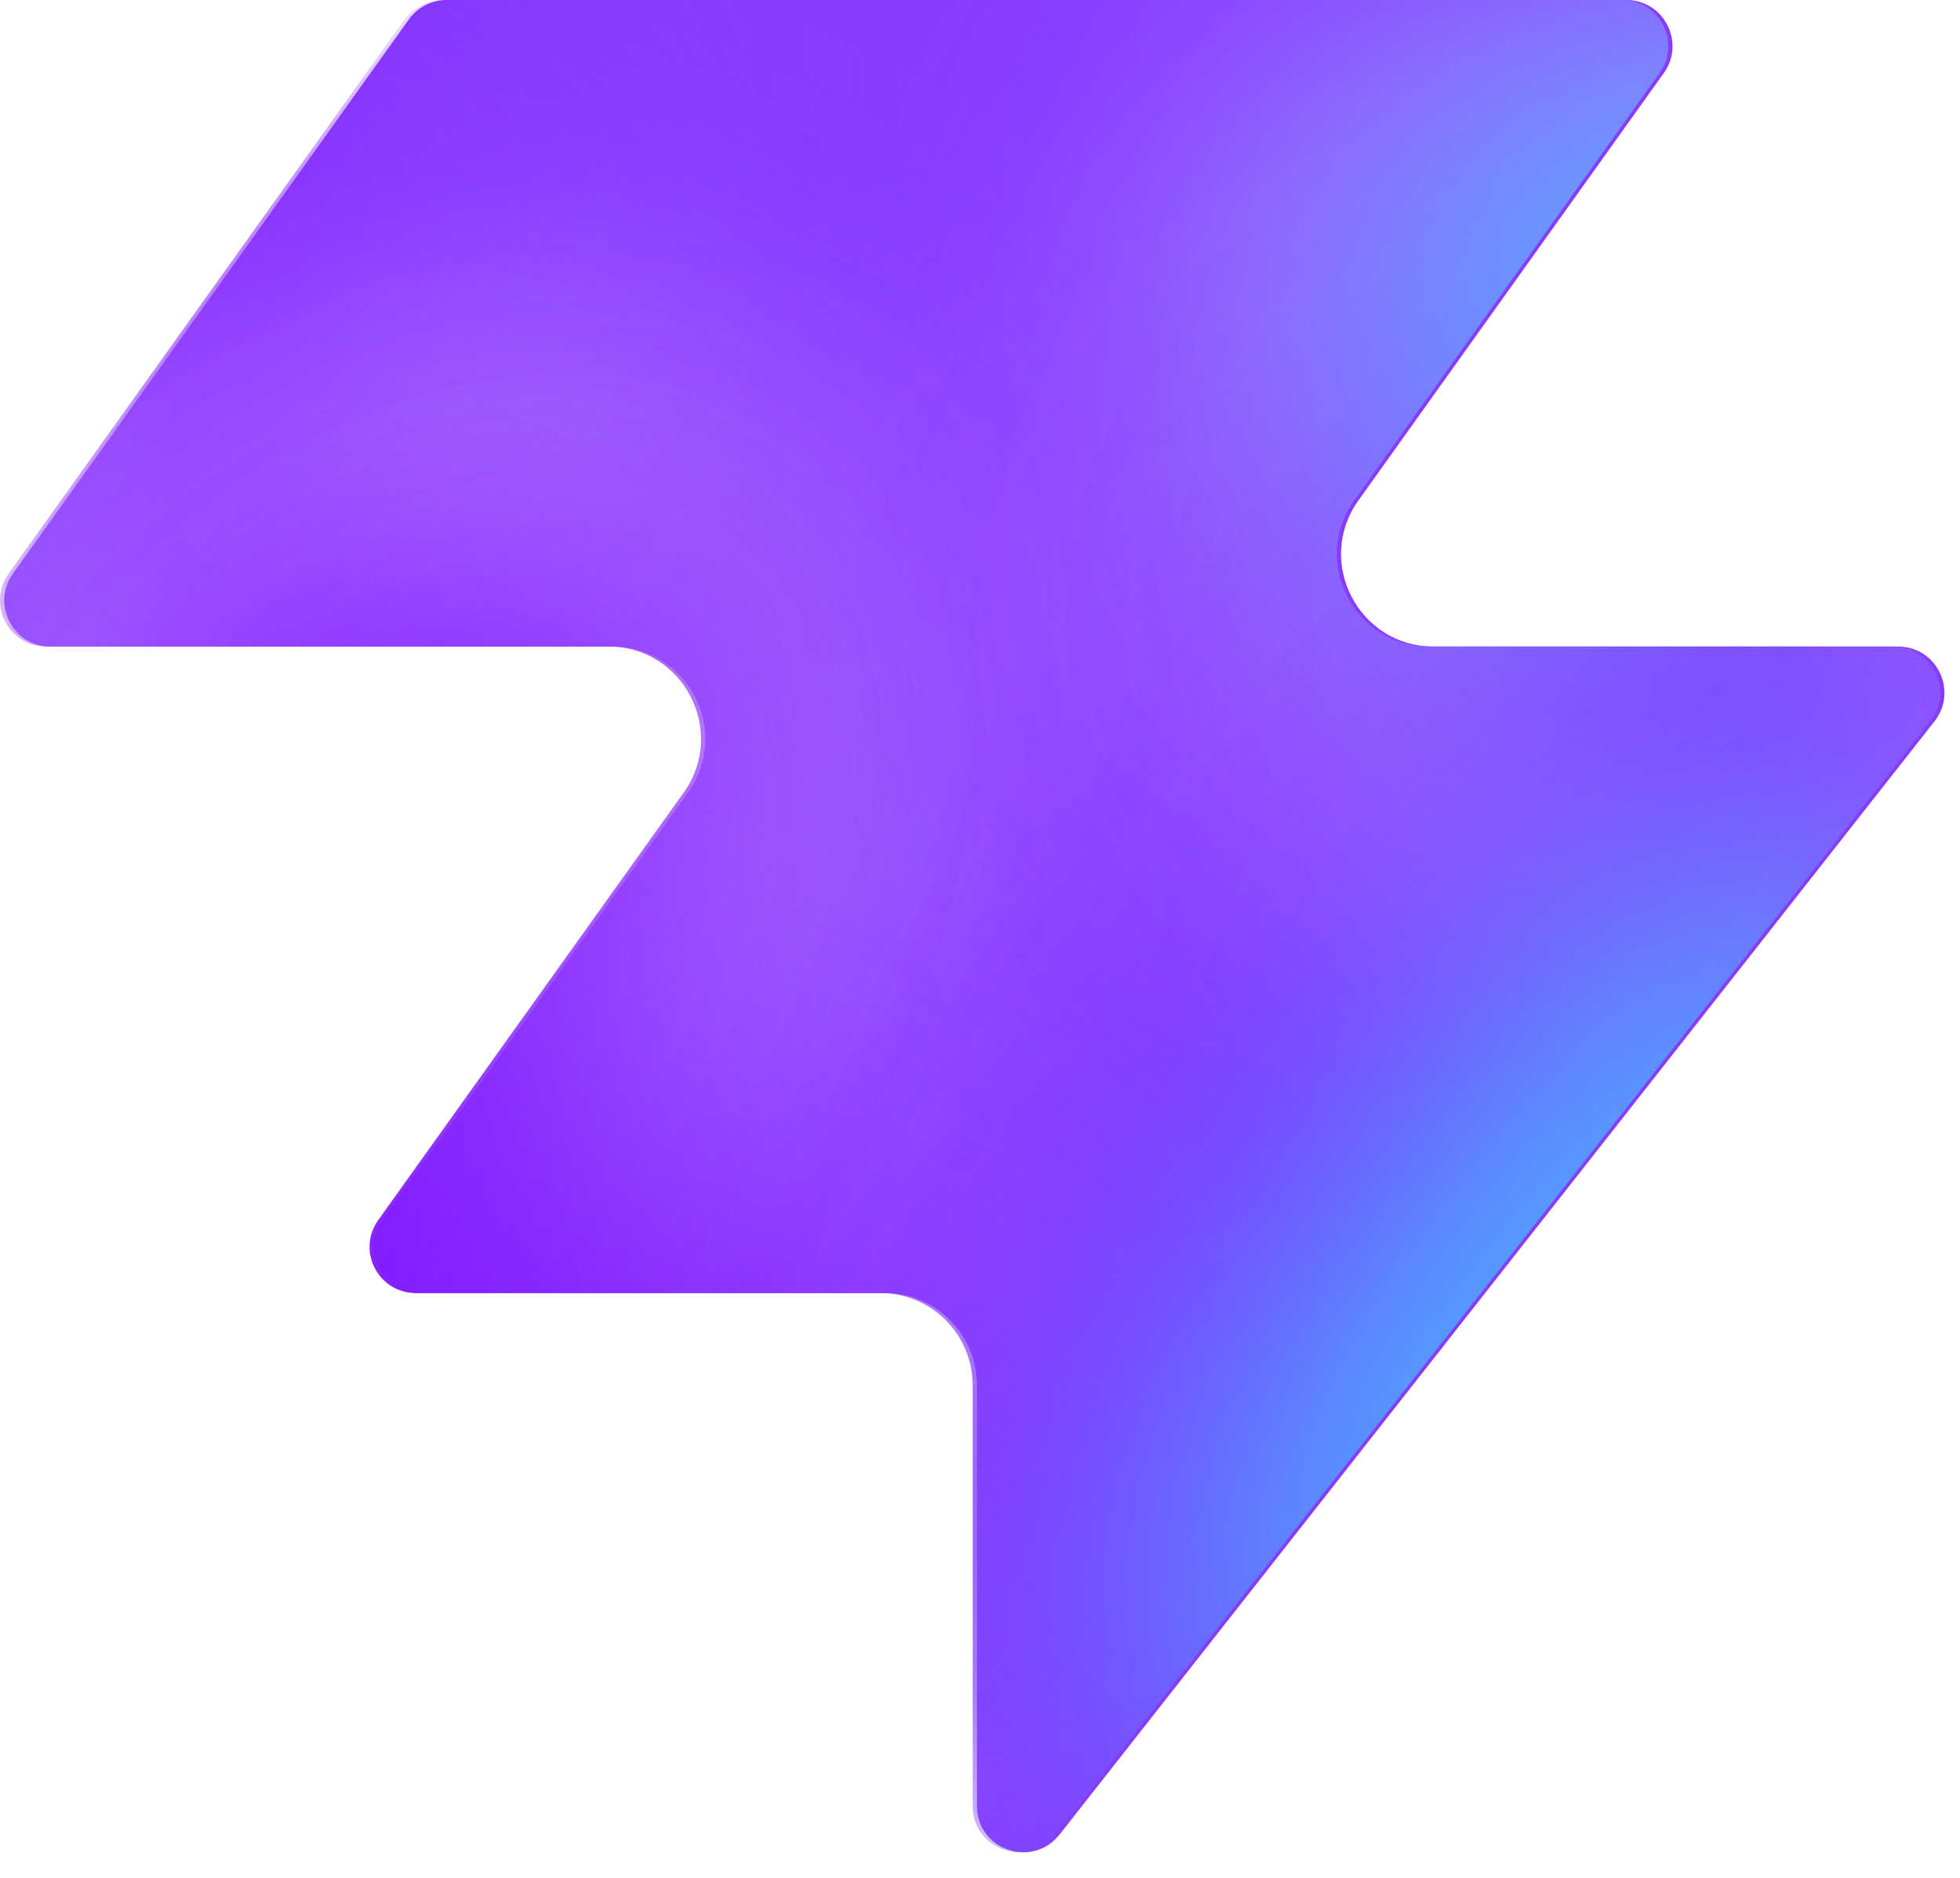
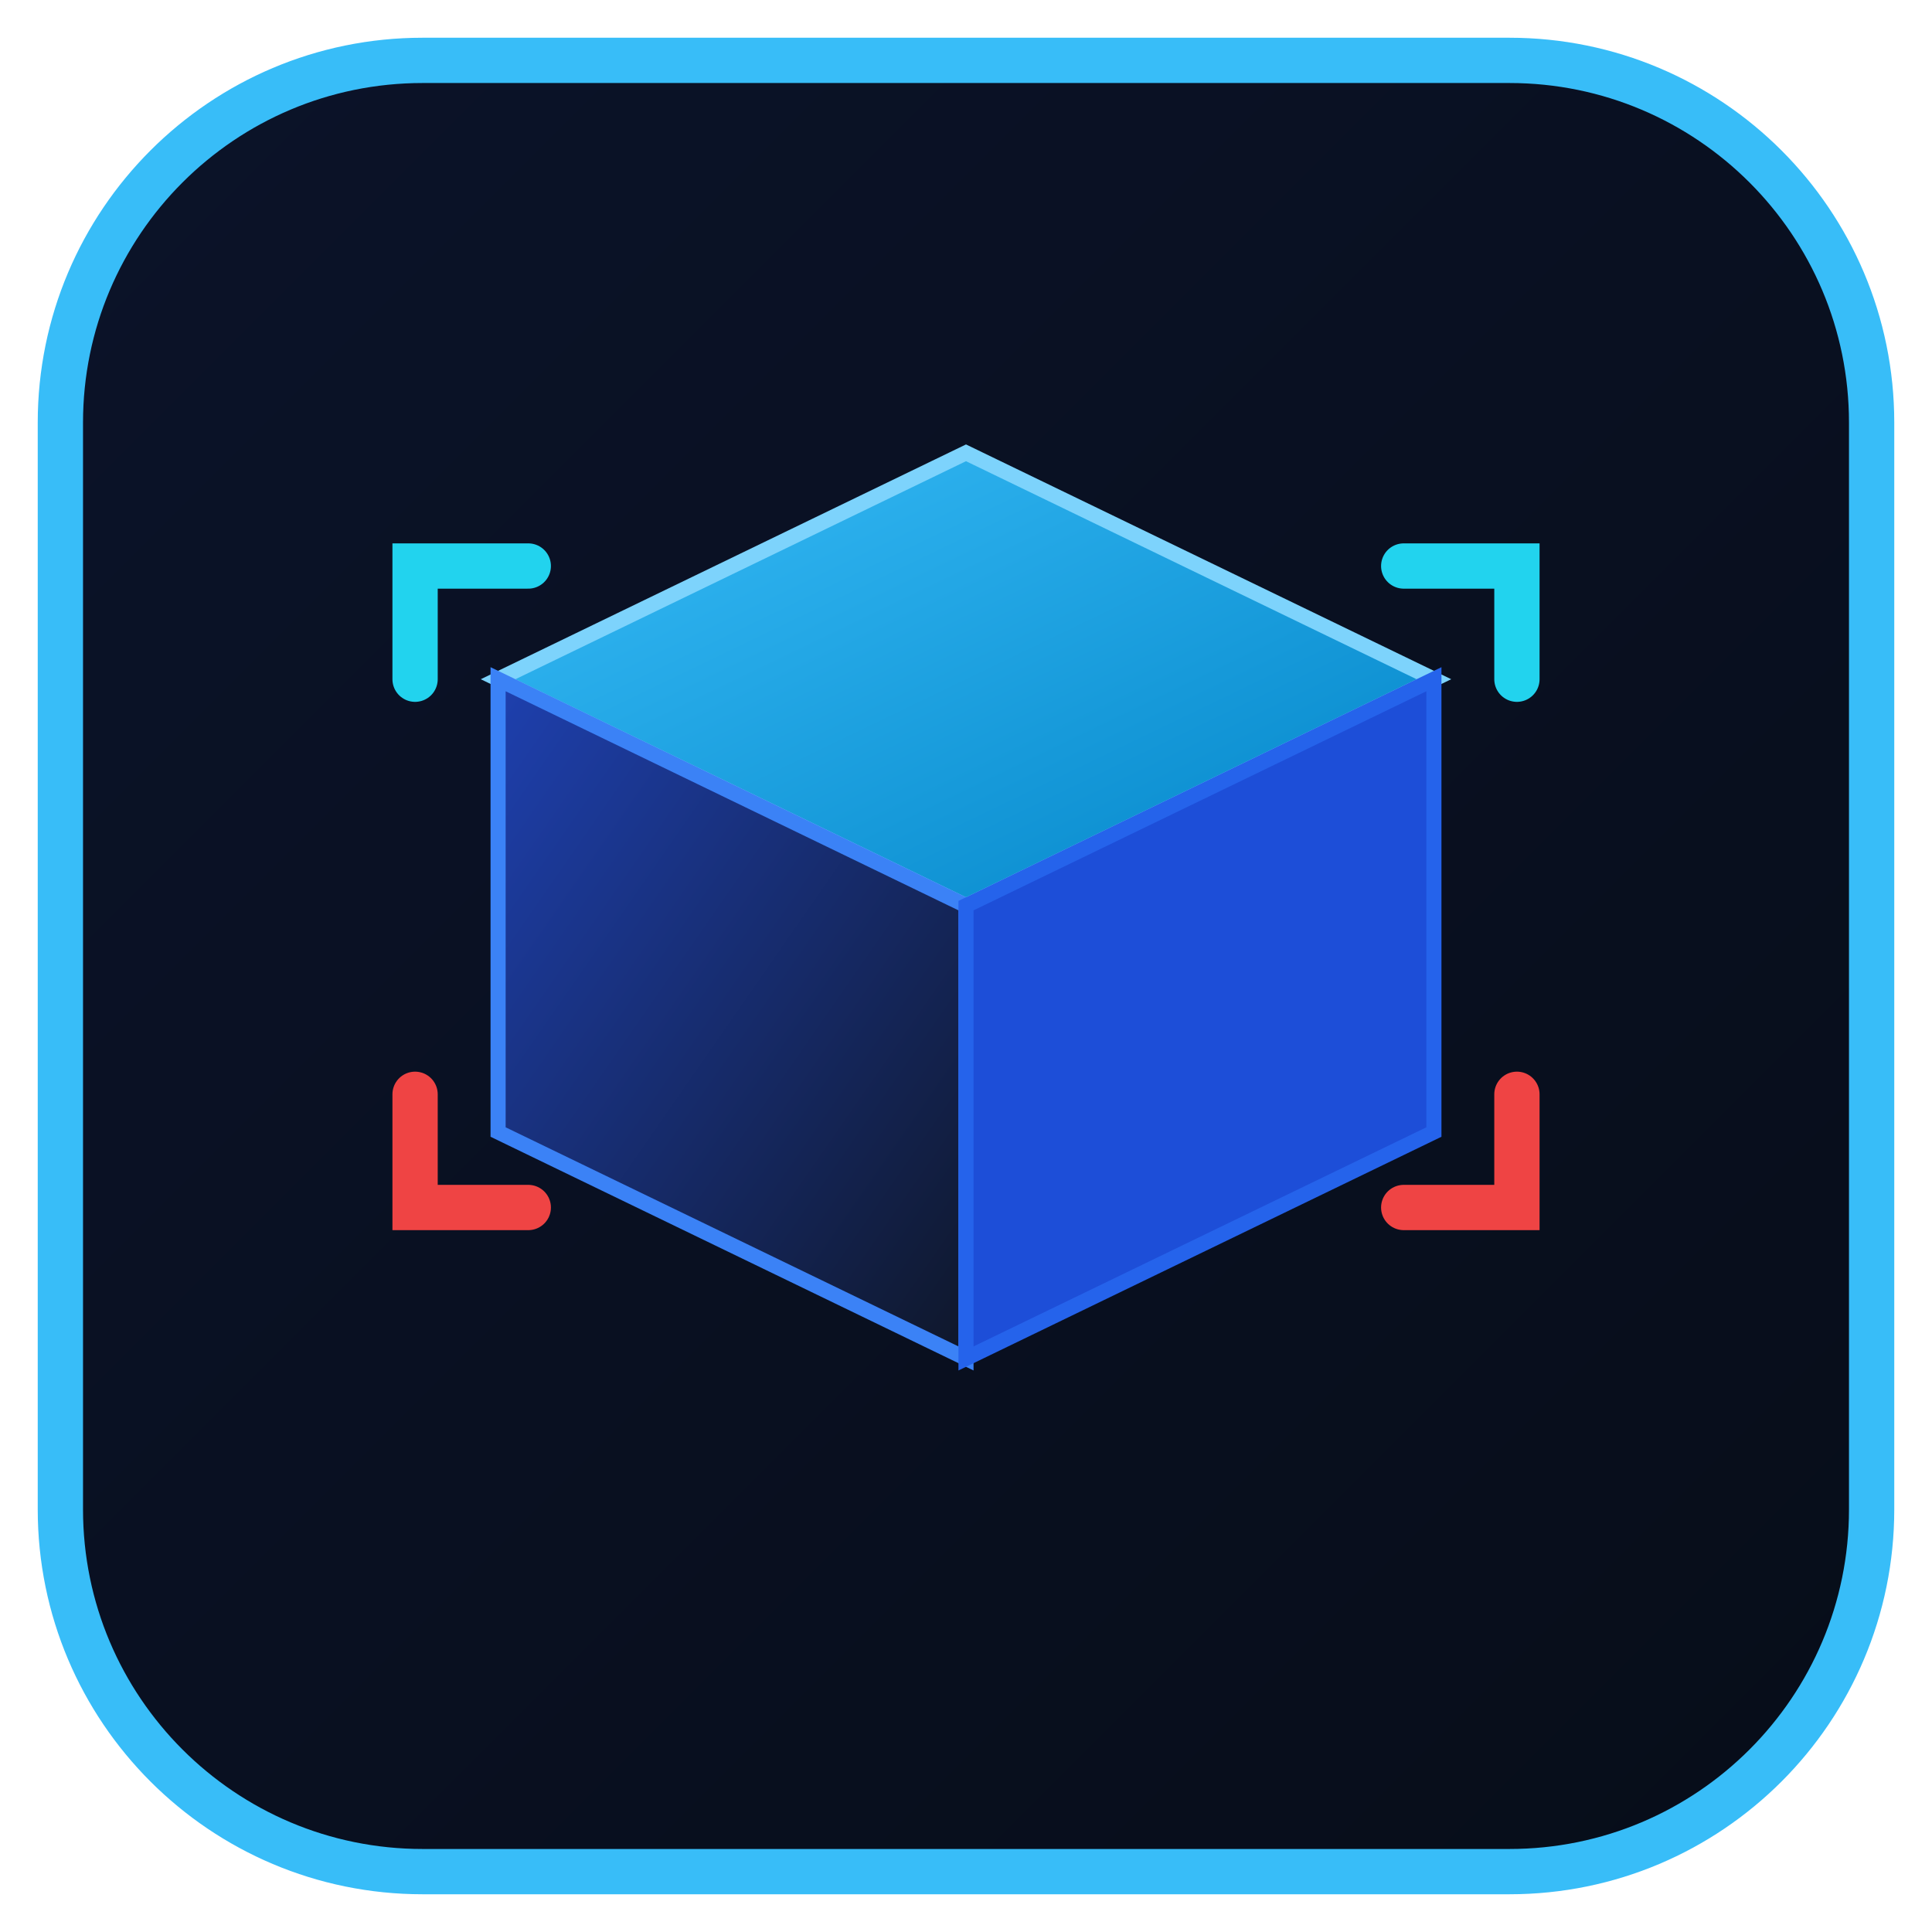
- <svg xmlns="http://www.w3.org/2000/svg" width="48" height="46" fill="none" viewBox="0 0 48 46">
-   <path fill="#863bff" d="M25.946 44.938c-.664.845-2.021.375-2.021-.698V33.937a2.26 2.26 0 0 0-2.262-2.262H10.287c-.92 0-1.456-1.04-.92-1.788l7.48-10.471c1.07-1.497 0-3.578-1.842-3.578H1.237c-.92 0-1.456-1.04-.92-1.788L10.013.474c.214-.297.556-.474.92-.474h28.894c.92 0 1.456 1.04.92 1.788l-7.48 10.471c-1.07 1.498 0 3.579 1.842 3.579h11.377c.943 0 1.473 1.088.89 1.83L25.947 44.94z" style="fill:#863bff;fill:color(display-p3 .525 .23 1);fill-opacity:1" />
-   <mask id="a" width="48" height="46" x="0" y="0" maskUnits="userSpaceOnUse" style="mask-type:alpha">
-     <path fill="#000" d="M25.842 44.938c-.664.844-2.021.375-2.021-.698V33.937a2.26 2.26 0 0 0-2.262-2.262H10.183c-.92 0-1.456-1.04-.92-1.788l7.48-10.471c1.07-1.498 0-3.579-1.842-3.579H1.133c-.92 0-1.456-1.04-.92-1.787L9.91.473c.214-.297.556-.474.92-.474h28.894c.92 0 1.456 1.04.92 1.788l-7.48 10.471c-1.07 1.498 0 3.578 1.842 3.578h11.377c.943 0 1.473 1.088.89 1.832L25.843 44.94z" style="fill:#000;fill-opacity:1" />
-   </mask>
-   <g mask="url(#a)">
-     <g filter="url(#b)">
-       <ellipse cx="5.508" cy="14.704" fill="#ede6ff" rx="5.508" ry="14.704" style="fill:#ede6ff;fill:color(display-p3 .927 .903 1);fill-opacity:1" transform="matrix(.00324 1 1 -.00324 -4.47 31.516)" />
-     </g>
-     <g filter="url(#c)">
-       <ellipse cx="10.399" cy="29.851" fill="#ede6ff" rx="10.399" ry="29.851" style="fill:#ede6ff;fill:color(display-p3 .927 .903 1);fill-opacity:1" transform="matrix(.00324 1 1 -.00324 -39.328 7.883)" />
-     </g>
-     <g filter="url(#d)">
-       <ellipse cx="5.508" cy="30.487" fill="#7e14ff" rx="5.508" ry="30.487" style="fill:#7e14ff;fill:color(display-p3 .492 .077 1);fill-opacity:1" transform="rotate(89.814 -25.913 -14.639)scale(1 -1)" />
-     </g>
-     <g filter="url(#e)">
-       <ellipse cx="5.508" cy="30.599" fill="#7e14ff" rx="5.508" ry="30.599" style="fill:#7e14ff;fill:color(display-p3 .492 .077 1);fill-opacity:1" transform="rotate(89.814 -32.644 -3.334)scale(1 -1)" />
-     </g>
-     <g filter="url(#f)">
-       <ellipse cx="5.508" cy="30.599" fill="#7e14ff" rx="5.508" ry="30.599" style="fill:#7e14ff;fill:color(display-p3 .492 .077 1);fill-opacity:1" transform="matrix(.00324 1 1 -.00324 -34.34 30.47)" />
-     </g>
-     <g filter="url(#g)">
-       <ellipse cx="14.072" cy="22.078" fill="#ede6ff" rx="14.072" ry="22.078" style="fill:#ede6ff;fill:color(display-p3 .927 .903 1);fill-opacity:1" transform="rotate(93.35 24.506 48.493)scale(-1 1)" />
-     </g>
-     <g filter="url(#h)">
-       <ellipse cx="3.47" cy="21.501" fill="#7e14ff" rx="3.47" ry="21.501" style="fill:#7e14ff;fill:color(display-p3 .492 .077 1);fill-opacity:1" transform="rotate(89.009 28.708 47.59)scale(-1 1)" />
-     </g>
-     <g filter="url(#i)">
-       <ellipse cx="3.47" cy="21.501" fill="#7e14ff" rx="3.47" ry="21.501" style="fill:#7e14ff;fill:color(display-p3 .492 .077 1);fill-opacity:1" transform="rotate(89.009 28.708 47.59)scale(-1 1)" />
-     </g>
-     <g filter="url(#j)">
-       <ellipse cx=".387" cy="8.972" fill="#7e14ff" rx="4.407" ry="29.108" style="fill:#7e14ff;fill:color(display-p3 .492 .077 1);fill-opacity:1" transform="rotate(39.51 .387 8.972)" />
-     </g>
-     <g filter="url(#k)">
-       <ellipse cx="47.523" cy="-6.092" fill="#7e14ff" rx="4.407" ry="29.108" style="fill:#7e14ff;fill:color(display-p3 .492 .077 1);fill-opacity:1" transform="rotate(37.892 47.523 -6.092)" />
-     </g>
-     <g filter="url(#l)">
-       <ellipse cx="41.412" cy="6.333" fill="#47bfff" rx="5.971" ry="9.665" style="fill:#47bfff;fill:color(display-p3 .28 .748 1);fill-opacity:1" transform="rotate(37.892 41.412 6.333)" />
-     </g>
-     <g filter="url(#m)">
-       <ellipse cx="-1.879" cy="38.332" fill="#7e14ff" rx="4.407" ry="29.108" style="fill:#7e14ff;fill:color(display-p3 .492 .077 1);fill-opacity:1" transform="rotate(37.892 -1.88 38.332)" />
-     </g>
-     <g filter="url(#n)">
-       <ellipse cx="-1.879" cy="38.332" fill="#7e14ff" rx="4.407" ry="29.108" style="fill:#7e14ff;fill:color(display-p3 .492 .077 1);fill-opacity:1" transform="rotate(37.892 -1.88 38.332)" />
-     </g>
-     <g filter="url(#o)">
-       <ellipse cx="35.651" cy="29.907" fill="#7e14ff" rx="4.407" ry="29.108" style="fill:#7e14ff;fill:color(display-p3 .492 .077 1);fill-opacity:1" transform="rotate(37.892 35.651 29.907)" />
-     </g>
-     <g filter="url(#p)">
-       <ellipse cx="38.418" cy="32.4" fill="#47bfff" rx="5.971" ry="15.297" style="fill:#47bfff;fill:color(display-p3 .28 .748 1);fill-opacity:1" transform="rotate(37.892 38.418 32.4)" />
-     </g>
-   </g>
+ <svg xmlns="http://www.w3.org/2000/svg" viewBox="0 0 512 512" width="100%" height="100%">
  <defs>
-     <filter id="b" width="60.045" height="41.654" x="-19.77" y="16.149" color-interpolation-filters="sRGB" filterUnits="userSpaceOnUse">
-       <feFlood flood-opacity="0" result="BackgroundImageFix" />
-       <feBlend in="SourceGraphic" in2="BackgroundImageFix" result="shape" />
-       <feGaussianBlur result="effect1_foregroundBlur_2002_17158" stdDeviation="7.659" />
-     </filter>
-     <filter id="c" width="90.34" height="51.437" x="-54.613" y="-7.533" color-interpolation-filters="sRGB" filterUnits="userSpaceOnUse">
-       <feFlood flood-opacity="0" result="BackgroundImageFix" />
-       <feBlend in="SourceGraphic" in2="BackgroundImageFix" result="shape" />
-       <feGaussianBlur result="effect1_foregroundBlur_2002_17158" stdDeviation="7.659" />
-     </filter>
-     <filter id="d" width="79.355" height="29.4" x="-49.64" y="2.03" color-interpolation-filters="sRGB" filterUnits="userSpaceOnUse">
-       <feFlood flood-opacity="0" result="BackgroundImageFix" />
-       <feBlend in="SourceGraphic" in2="BackgroundImageFix" result="shape" />
-       <feGaussianBlur result="effect1_foregroundBlur_2002_17158" stdDeviation="4.596" />
-     </filter>
-     <filter id="e" width="79.579" height="29.4" x="-45.045" y="20.029" color-interpolation-filters="sRGB" filterUnits="userSpaceOnUse">
-       <feFlood flood-opacity="0" result="BackgroundImageFix" />
-       <feBlend in="SourceGraphic" in2="BackgroundImageFix" result="shape" />
-       <feGaussianBlur result="effect1_foregroundBlur_2002_17158" stdDeviation="4.596" />
-     </filter>
-     <filter id="f" width="79.579" height="29.4" x="-43.513" y="21.178" color-interpolation-filters="sRGB" filterUnits="userSpaceOnUse">
-       <feFlood flood-opacity="0" result="BackgroundImageFix" />
-       <feBlend in="SourceGraphic" in2="BackgroundImageFix" result="shape" />
-       <feGaussianBlur result="effect1_foregroundBlur_2002_17158" stdDeviation="4.596" />
-     </filter>
-     <filter id="g" width="74.749" height="58.852" x="15.756" y="-17.901" color-interpolation-filters="sRGB" filterUnits="userSpaceOnUse">
-       <feFlood flood-opacity="0" result="BackgroundImageFix" />
-       <feBlend in="SourceGraphic" in2="BackgroundImageFix" result="shape" />
-       <feGaussianBlur result="effect1_foregroundBlur_2002_17158" stdDeviation="7.659" />
-     </filter>
-     <filter id="h" width="61.377" height="25.362" x="23.548" y="2.284" color-interpolation-filters="sRGB" filterUnits="userSpaceOnUse">
-       <feFlood flood-opacity="0" result="BackgroundImageFix" />
-       <feBlend in="SourceGraphic" in2="BackgroundImageFix" result="shape" />
-       <feGaussianBlur result="effect1_foregroundBlur_2002_17158" stdDeviation="4.596" />
-     </filter>
-     <filter id="i" width="61.377" height="25.362" x="23.548" y="2.284" color-interpolation-filters="sRGB" filterUnits="userSpaceOnUse">
-       <feFlood flood-opacity="0" result="BackgroundImageFix" />
-       <feBlend in="SourceGraphic" in2="BackgroundImageFix" result="shape" />
-       <feGaussianBlur result="effect1_foregroundBlur_2002_17158" stdDeviation="4.596" />
-     </filter>
-     <filter id="j" width="56.045" height="63.649" x="-27.636" y="-22.853" color-interpolation-filters="sRGB" filterUnits="userSpaceOnUse">
-       <feFlood flood-opacity="0" result="BackgroundImageFix" />
-       <feBlend in="SourceGraphic" in2="BackgroundImageFix" result="shape" />
-       <feGaussianBlur result="effect1_foregroundBlur_2002_17158" stdDeviation="4.596" />
-     </filter>
-     <filter id="k" width="54.814" height="64.646" x="20.116" y="-38.415" color-interpolation-filters="sRGB" filterUnits="userSpaceOnUse">
-       <feFlood flood-opacity="0" result="BackgroundImageFix" />
-       <feBlend in="SourceGraphic" in2="BackgroundImageFix" result="shape" />
-       <feGaussianBlur result="effect1_foregroundBlur_2002_17158" stdDeviation="4.596" />
-     </filter>
-     <filter id="l" width="33.541" height="35.313" x="24.641" y="-11.323" color-interpolation-filters="sRGB" filterUnits="userSpaceOnUse">
-       <feFlood flood-opacity="0" result="BackgroundImageFix" />
-       <feBlend in="SourceGraphic" in2="BackgroundImageFix" result="shape" />
-       <feGaussianBlur result="effect1_foregroundBlur_2002_17158" stdDeviation="4.596" />
-     </filter>
-     <filter id="m" width="54.814" height="64.646" x="-29.286" y="6.009" color-interpolation-filters="sRGB" filterUnits="userSpaceOnUse">
-       <feFlood flood-opacity="0" result="BackgroundImageFix" />
-       <feBlend in="SourceGraphic" in2="BackgroundImageFix" result="shape" />
-       <feGaussianBlur result="effect1_foregroundBlur_2002_17158" stdDeviation="4.596" />
-     </filter>
-     <filter id="n" width="54.814" height="64.646" x="-29.286" y="6.009" color-interpolation-filters="sRGB" filterUnits="userSpaceOnUse">
-       <feFlood flood-opacity="0" result="BackgroundImageFix" />
-       <feBlend in="SourceGraphic" in2="BackgroundImageFix" result="shape" />
-       <feGaussianBlur result="effect1_foregroundBlur_2002_17158" stdDeviation="4.596" />
-     </filter>
-     <filter id="o" width="54.814" height="64.646" x="8.244" y="-2.416" color-interpolation-filters="sRGB" filterUnits="userSpaceOnUse">
-       <feFlood flood-opacity="0" result="BackgroundImageFix" />
-       <feBlend in="SourceGraphic" in2="BackgroundImageFix" result="shape" />
-       <feGaussianBlur result="effect1_foregroundBlur_2002_17158" stdDeviation="4.596" />
-     </filter>
-     <filter id="p" width="39.409" height="43.623" x="18.713" y="10.588" color-interpolation-filters="sRGB" filterUnits="userSpaceOnUse">
-       <feFlood flood-opacity="0" result="BackgroundImageFix" />
-       <feBlend in="SourceGraphic" in2="BackgroundImageFix" result="shape" />
-       <feGaussianBlur result="effect1_foregroundBlur_2002_17158" stdDeviation="4.596" />
-     </filter>
+     <linearGradient id="bgGrad" x1="0%" y1="0%" x2="100%" y2="100%">
+       <stop offset="0%" stop-color="#0b1329" />
+       <stop offset="100%" stop-color="#070d19" />
+     </linearGradient>
+     <linearGradient id="topFace" x1="0%" y1="0%" x2="100%" y2="100%">
+       <stop offset="0%" stop-color="#38bdf8" />
+       <stop offset="100%" stop-color="#0284c7" />
+     </linearGradient>
+     <linearGradient id="frontFace" x1="0%" y1="0%" x2="100%" y2="100%">
+       <stop offset="0%" stop-color="#1e40af" />
+       <stop offset="100%" stop-color="#0f172a" />
+     </linearGradient>
  </defs>
+   <rect x="16" y="16" width="480" height="480" rx="96" fill="url(#bgGrad)" stroke="#38bdf8" stroke-width="12" />
+   <polygon points="256,120 380,180 256,240 132,180" fill="url(#topFace)" stroke="#7dd3fc" stroke-width="4" />
+   <polygon points="132,180 256,240 256,360 132,300" fill="url(#frontFace)" stroke="#3b82f6" stroke-width="4" />
+   <polygon points="256,240 380,180 380,300 256,360" fill="#1d4ed8" stroke="#2563eb" stroke-width="4" />
+   <path d="M 140,150 L 110,150 L 110,180" fill="none" stroke="#22d3ee" stroke-width="12" stroke-linecap="round" />
+   <path d="M 372,150 L 402,150 L 402,180" fill="none" stroke="#22d3ee" stroke-width="12" stroke-linecap="round" />
+   <path d="M 110,290 L 110,320 L 140,320" fill="none" stroke="#ef4444" stroke-width="12" stroke-linecap="round" />
+   <path d="M 402,290 L 402,320 L 372,320" fill="none" stroke="#ef4444" stroke-width="12" stroke-linecap="round" />
</svg>
